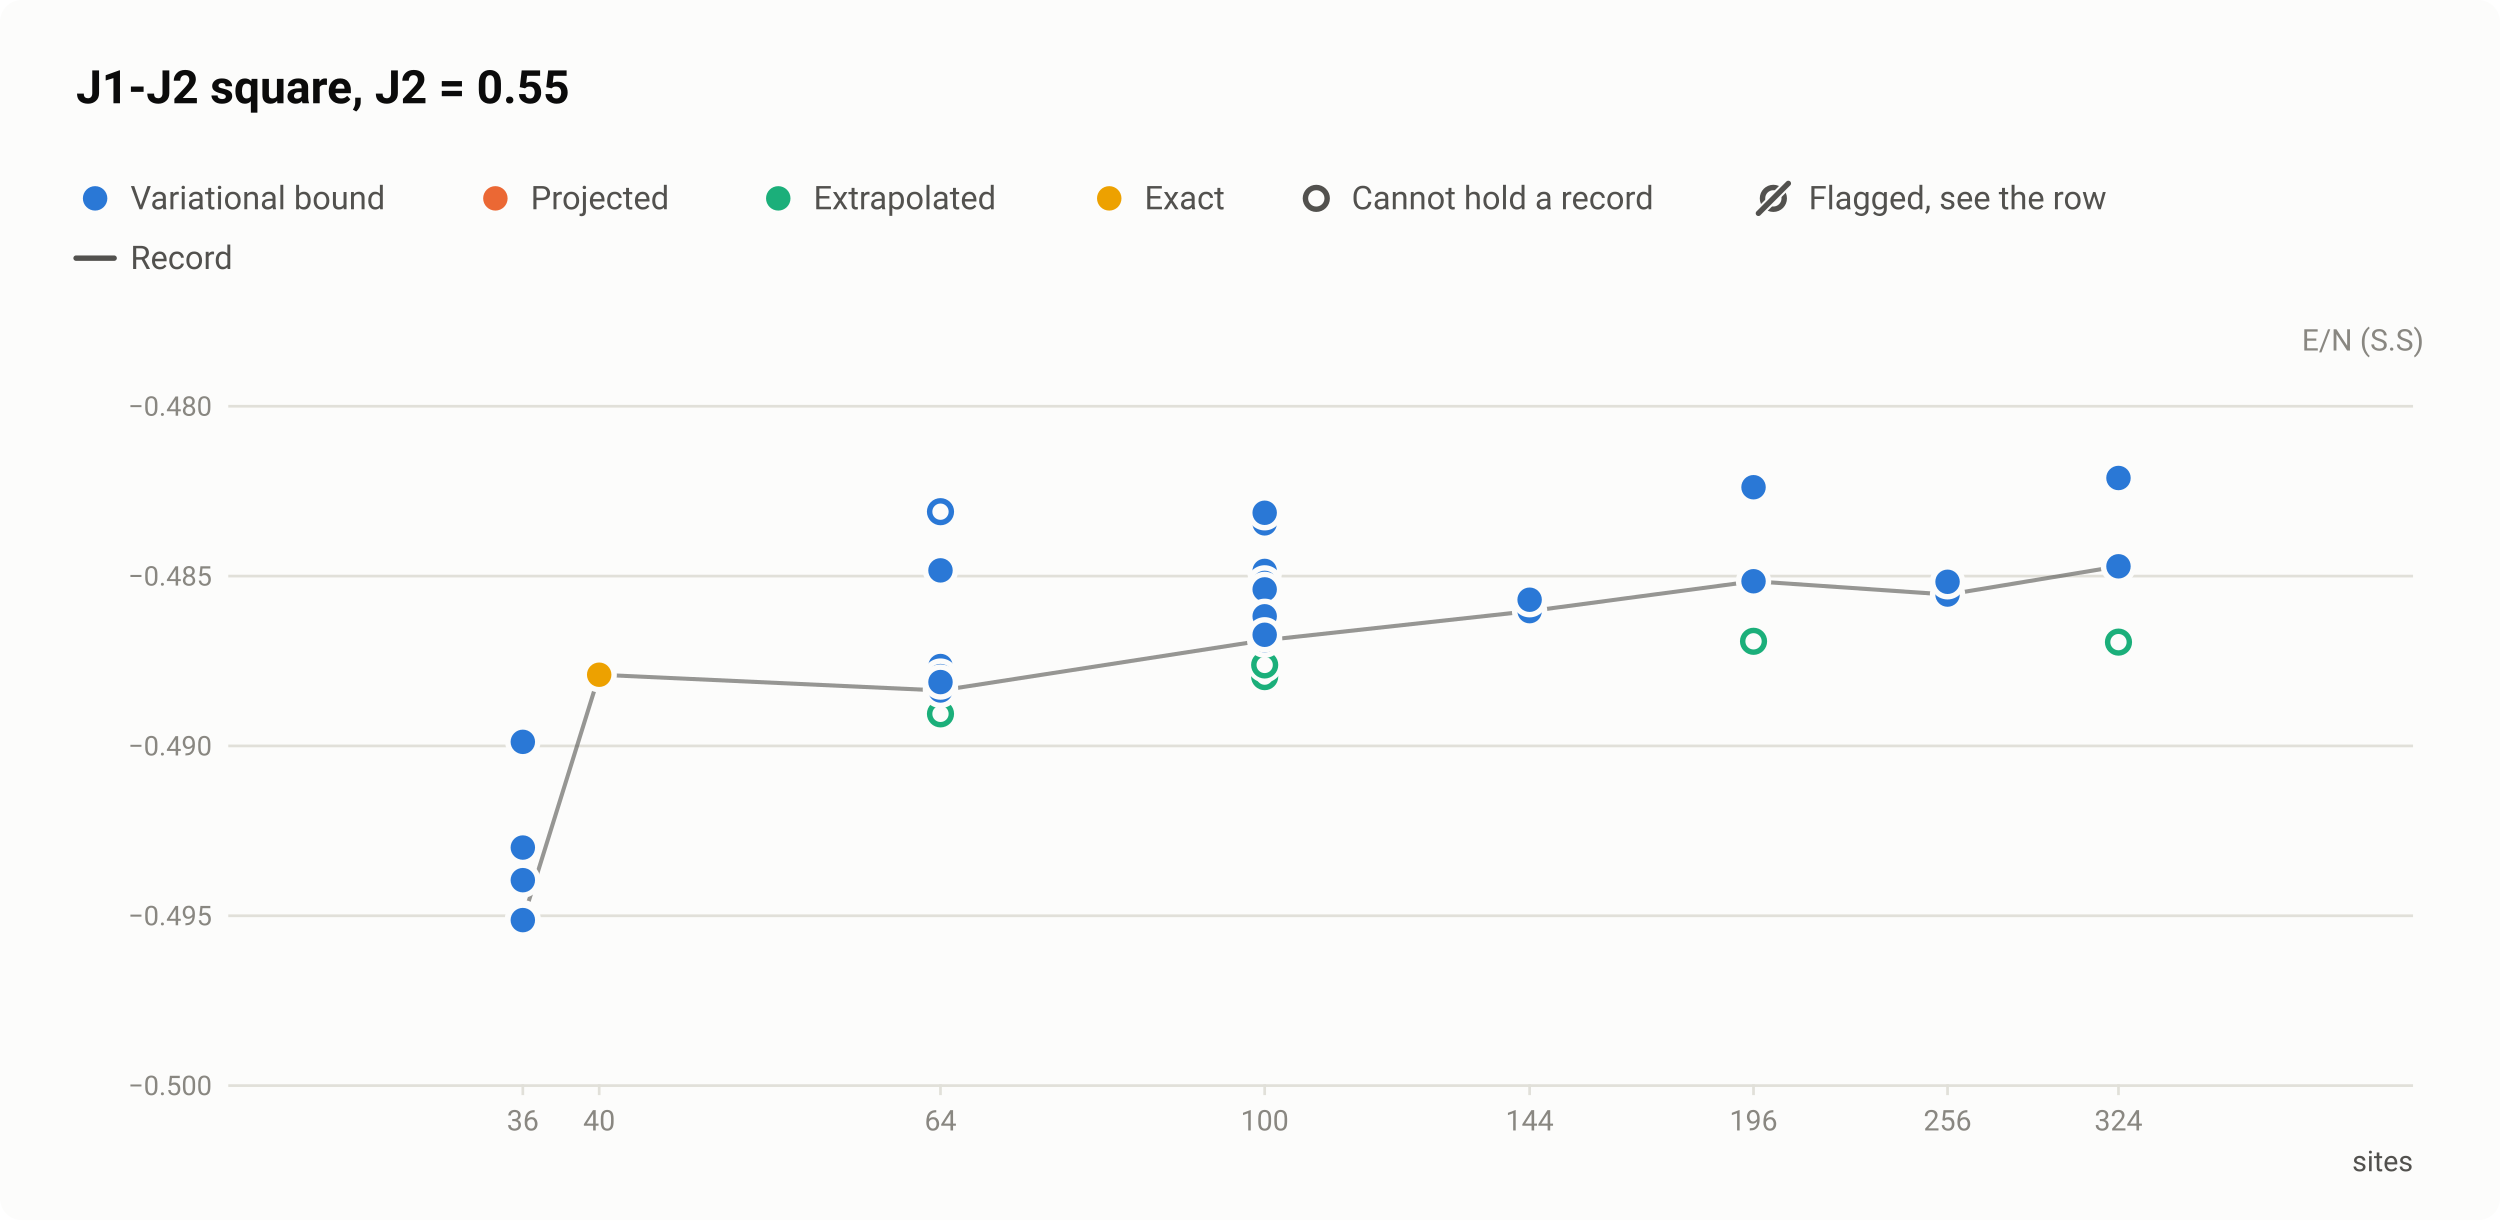
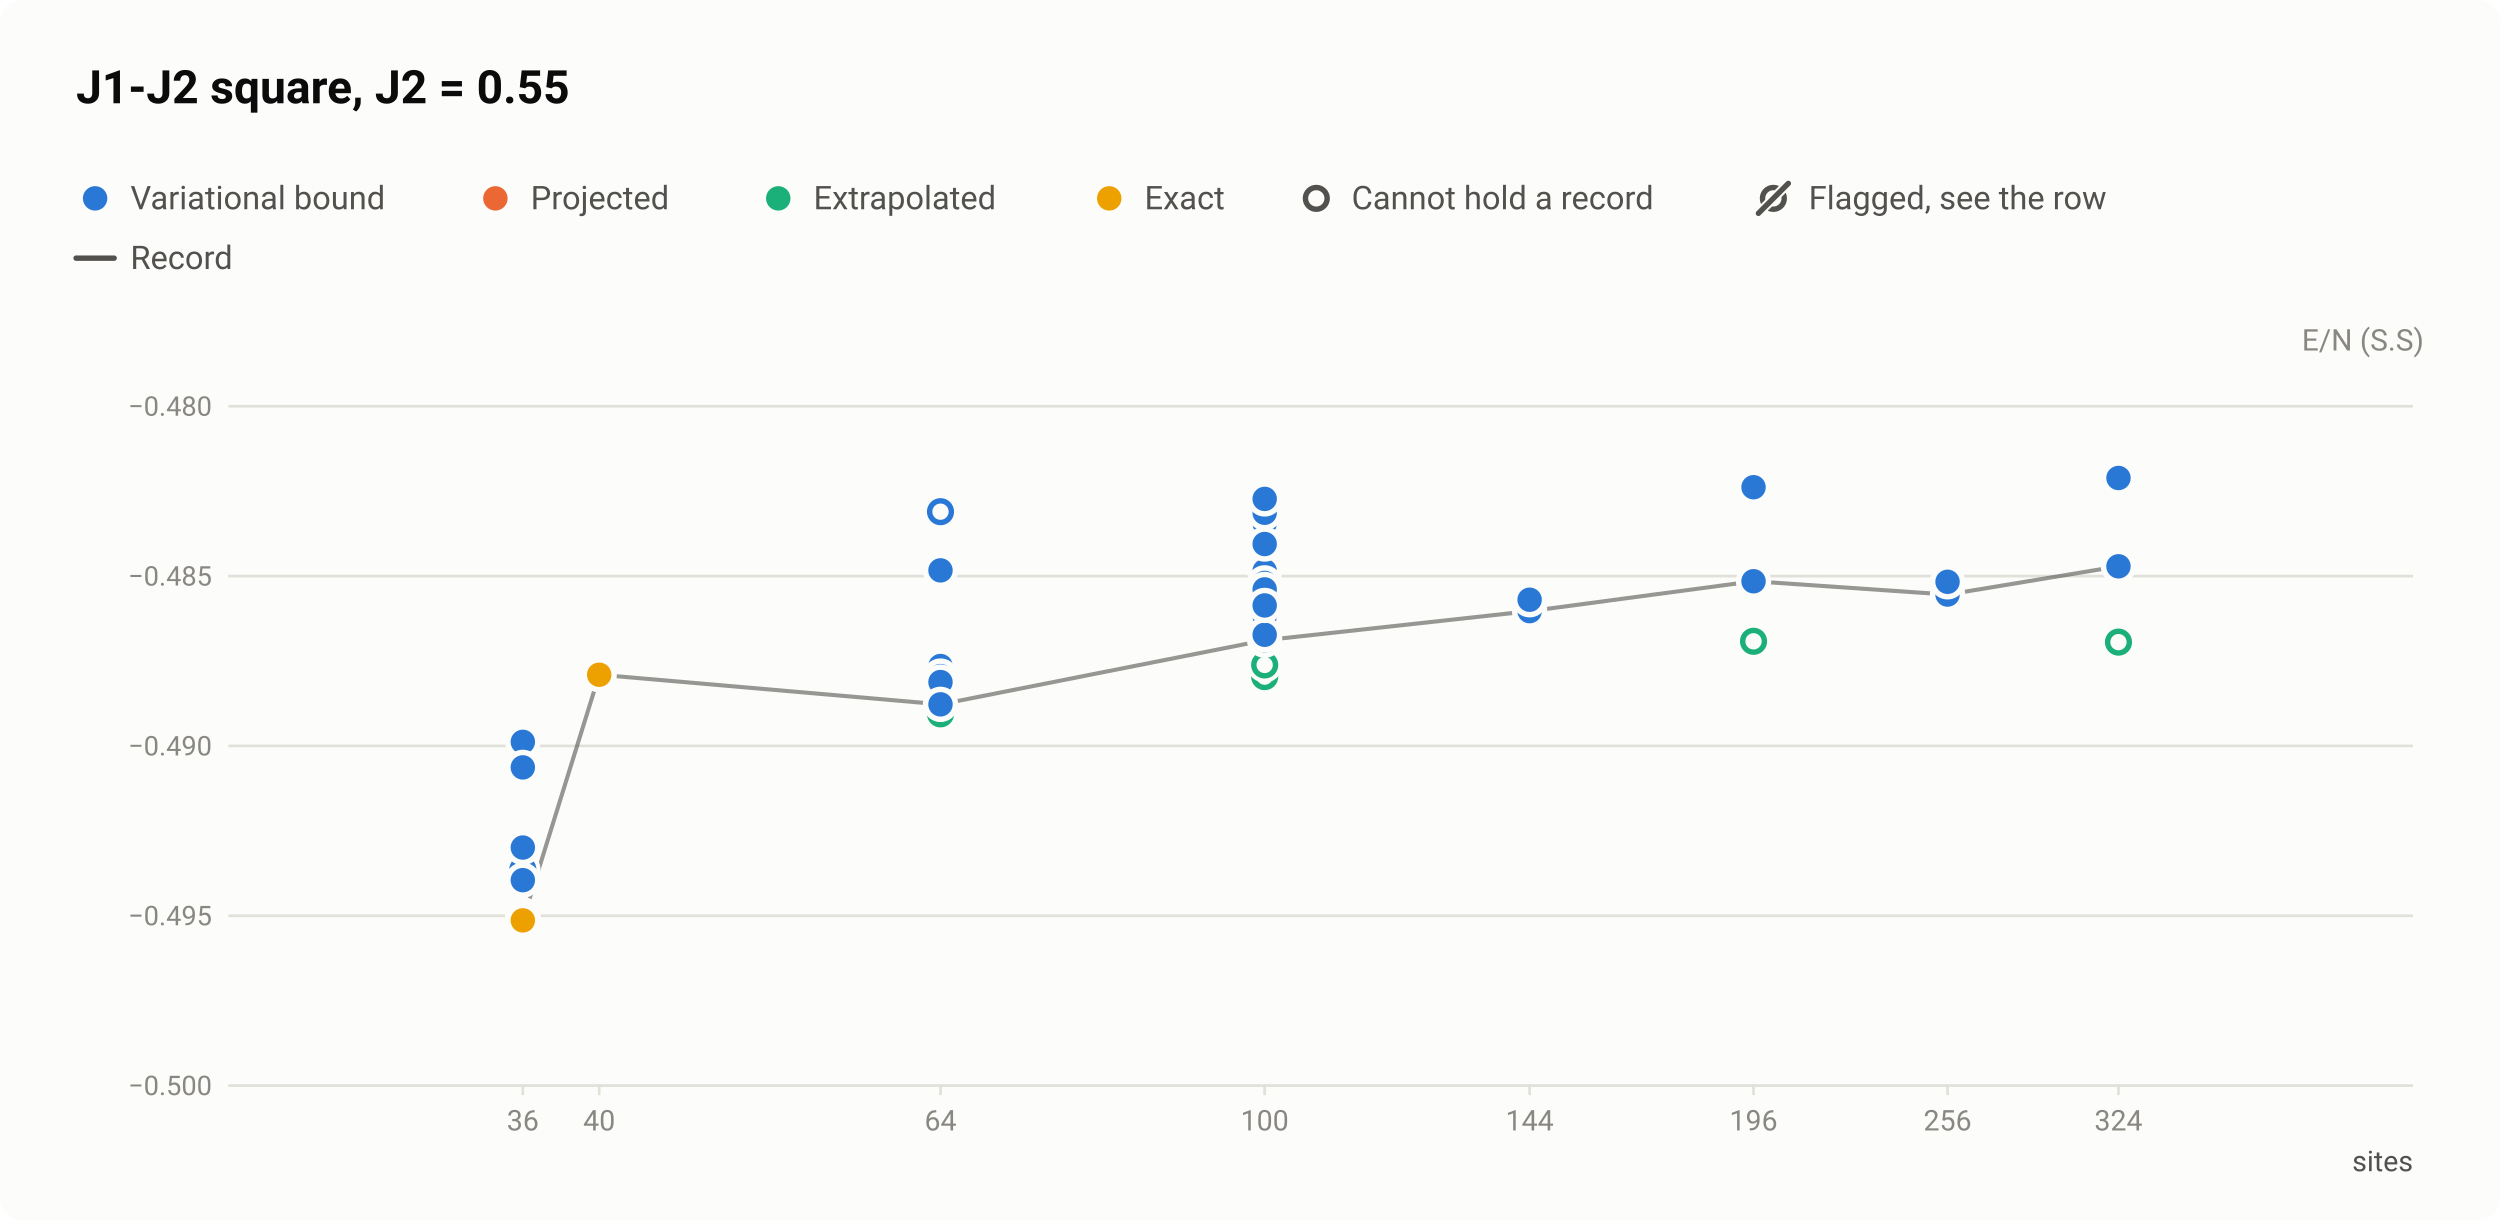
<svg xmlns="http://www.w3.org/2000/svg" width="920" height="449" viewBox="0 0 920 449" role="img" aria-labelledby="title desc">
  <style>text{font-family:system-ui,-apple-system,"Segoe UI",Roboto,"Helvetica Neue",Arial,sans-serif}</style>
  <rect width="920" height="449" rx="8" fill="#fcfcfb" />
  <text x="28" y="38" font-size="17" fill="#0b0b0b" font-weight="600">J1-J2 square, J2 = 0.55</text>
  <circle cx="35" cy="73" r="6.5" fill="#fcfcfb" />
  <circle cx="35" cy="73" r="4.5" fill="#2a78d6" />
  <text x="48" y="77" font-size="12" fill="#52514e">Variational bound</text>
  <circle cx="182.3" cy="73" r="6.5" fill="#fcfcfb" />
  <circle cx="182.3" cy="73" r="4.5" fill="#eb6834" />
  <text x="195.3" y="77" font-size="12" fill="#52514e">Projected</text>
  <circle cx="286.4" cy="73" r="6.5" fill="#fcfcfb" />
  <circle cx="286.4" cy="73" r="4.5" fill="#1baf7a" />
  <text x="299.4" y="77" font-size="12" fill="#52514e">Extrapolated</text>
  <circle cx="408.2" cy="73" r="6.5" fill="#fcfcfb" />
  <circle cx="408.2" cy="73" r="4.5" fill="#eda100" />
  <text x="421.2" y="77" font-size="12" fill="#52514e">Exact</text>
  <circle cx="484.4" cy="73" r="6.5" fill="#fcfcfb" />
  <circle cx="484.4" cy="73" r="4" fill="#fcfcfb" stroke="#52514e" stroke-width="2" />
  <text x="497.4" y="77" font-size="12" fill="#52514e">Cannot hold a record</text>
  <circle cx="652.6" cy="73" r="4" fill="none" stroke="#52514e" stroke-width="2" />
  <path d="M647.1 78.5L658.1 67.5" stroke="#fcfcfb" stroke-width="3.5" stroke-linecap="round" />
  <path d="M647.1 78.5L658.1 67.5" stroke="#52514e" stroke-width="2" stroke-linecap="round" />
  <text x="665.6" y="77" font-size="12" fill="#52514e">Flagged, see the row</text>
  <path d="M28 95H42" stroke="#52514e" stroke-width="2" stroke-linecap="round" />
  <text x="48" y="99" font-size="12" fill="#52514e">Record</text>
  <text x="892" y="129" font-size="11" fill="#898781" text-anchor="end">E/N (S.S)</text>
  <path d="M84 399.5H888" stroke="#e1e0d9" stroke-width="1" />
  <text x="78" y="403" font-size="10" fill="#898781" text-anchor="end" style="font-variant-numeric:tabular-nums">−0.500</text>
  <path d="M84 337H888" stroke="#e1e0d9" stroke-width="1" />
  <text x="78" y="340.5" font-size="10" fill="#898781" text-anchor="end" style="font-variant-numeric:tabular-nums">−0.495</text>
  <path d="M84 274.5H888" stroke="#e1e0d9" stroke-width="1" />
  <text x="78" y="278" font-size="10" fill="#898781" text-anchor="end" style="font-variant-numeric:tabular-nums">−0.490</text>
  <path d="M84 212H888" stroke="#e1e0d9" stroke-width="1" />
  <text x="78" y="215.5" font-size="10" fill="#898781" text-anchor="end" style="font-variant-numeric:tabular-nums">−0.485</text>
  <path d="M84 149.5H888" stroke="#e1e0d9" stroke-width="1" />
  <text x="78" y="153" font-size="10" fill="#898781" text-anchor="end" style="font-variant-numeric:tabular-nums">−0.480</text>
  <path d="M192.4 399v4" stroke="#e1e0d9" stroke-width="1" />
  <text x="192.4" y="416" font-size="10.5" fill="#898781" text-anchor="middle" style="font-variant-numeric:tabular-nums">36</text>
  <path d="M220.5 399v4" stroke="#e1e0d9" stroke-width="1" />
  <text x="220.5" y="416" font-size="10.5" fill="#898781" text-anchor="middle" style="font-variant-numeric:tabular-nums">40</text>
  <path d="M346.1 399v4" stroke="#e1e0d9" stroke-width="1" />
  <text x="346.1" y="416" font-size="10.5" fill="#898781" text-anchor="middle" style="font-variant-numeric:tabular-nums">64</text>
  <path d="M465.4 399v4" stroke="#e1e0d9" stroke-width="1" />
  <text x="465.4" y="416" font-size="10.5" fill="#898781" text-anchor="middle" style="font-variant-numeric:tabular-nums">100</text>
  <path d="M562.9 399v4" stroke="#e1e0d9" stroke-width="1" />
  <text x="562.9" y="416" font-size="10.5" fill="#898781" text-anchor="middle" style="font-variant-numeric:tabular-nums">144</text>
  <path d="M645.3 399v4" stroke="#e1e0d9" stroke-width="1" />
  <text x="645.3" y="416" font-size="10.5" fill="#898781" text-anchor="middle" style="font-variant-numeric:tabular-nums">196</text>
  <path d="M716.7 399v4" stroke="#e1e0d9" stroke-width="1" />
  <text x="716.7" y="416" font-size="10.5" fill="#898781" text-anchor="middle" style="font-variant-numeric:tabular-nums">256</text>
  <path d="M779.6 399v4" stroke="#e1e0d9" stroke-width="1" />
  <text x="779.6" y="416" font-size="10.5" fill="#898781" text-anchor="middle" style="font-variant-numeric:tabular-nums">324</text>
  <text x="888" y="431" font-size="10.5" fill="#52514e" text-anchor="end">sites</text>
-   <path d="M192.4 338.6L220.5 248.3L346.1 254.1L465.4 235.6L562.9 224.9L645.3 213.9L716.7 218.8L779.6 208.4" fill="none" stroke="#52514e" stroke-width="1.5" stroke-linejoin="round" opacity="0.6" />
+   <path d="M192.4 338.7L220.5 248.3L346.1 259.2L465.4 235.6L562.9 224.9L645.3 213.9L716.7 218.8L779.6 208.4" fill="none" stroke="#52514e" stroke-width="1.5" stroke-linejoin="round" opacity="0.6" />
  <a class="pt" href="/instances/#r-J1J2_square_36_P_0_55-1f4feeae">
    <circle cx="192.4" cy="338.8" r="6.5" fill="#fcfcfb" />
    <circle cx="192.4" cy="338.8" r="4" fill="#fcfcfb" stroke="#1baf7a" stroke-width="2" />
  </a>
  <a class="pt" href="/instances/#r-J1J2_square_36_P_0_55-411b1f69">
    <circle cx="192.4" cy="339.1" r="6.5" fill="#fcfcfb" />
    <circle cx="192.4" cy="339.1" r="4" fill="#fcfcfb" stroke="#1baf7a" stroke-width="2" />
  </a>
+   <a class="pt" href="/instances/#r-J1J2_square_36_P_0_55-efc35c71">
+     <circle cx="192.4" cy="320" r="6.5" fill="#fcfcfb" />
+     <circle cx="192.4" cy="320" r="4" fill="#fcfcfb" stroke="#2a78d6" stroke-width="2" />
+   </a>
  <a class="pt" href="/instances/#r-J1J2_square_64_P_0_55-7a0be9e5">
    <circle cx="346.1" cy="260.7" r="6.5" fill="#fcfcfb" />
    <circle cx="346.1" cy="260.7" r="4" fill="#fcfcfb" stroke="#1baf7a" stroke-width="2" />
  </a>
  <a class="pt" href="/instances/#r-J1J2_square_64_P_0_55-6727f03d">
    <circle cx="346.1" cy="262.7" r="6.5" fill="#fcfcfb" />
    <circle cx="346.1" cy="262.7" r="4" fill="#fcfcfb" stroke="#1baf7a" stroke-width="2" />
  </a>
  <a class="pt" href="/instances/#r-J1J2_square_64_P_0_55-5ae57683">
    <circle cx="346.1" cy="188.3" r="6.5" fill="#fcfcfb" />
    <circle cx="346.1" cy="188.3" r="4" fill="#fcfcfb" stroke="#2a78d6" stroke-width="2" />
  </a>
  <a class="pt" href="/instances/#r-J1J2_square_64_P_0_55-def257bb">
    <circle cx="346.1" cy="246.6" r="6.5" fill="#fcfcfb" />
    <circle cx="346.1" cy="246.6" r="4" fill="#fcfcfb" stroke="#2a78d6" stroke-width="2" />
  </a>
  <a class="pt" href="/instances/#r-J1J2_square_100_P_0_55-02445118">
    <circle cx="465.4" cy="249" r="6.5" fill="#fcfcfb" />
    <circle cx="465.4" cy="249" r="4" fill="#fcfcfb" stroke="#1baf7a" stroke-width="2" />
  </a>
  <a class="pt" href="/instances/#r-J1J2_square_100_P_0_55-1e9b2f67">
    <circle cx="465.4" cy="244.7" r="6.5" fill="#fcfcfb" />
    <circle cx="465.4" cy="244.7" r="4" fill="#fcfcfb" stroke="#1baf7a" stroke-width="2" />
  </a>
+   <a class="pt" href="/instances/#r-J1J2_square_100_P_0_55-50d6cfe4">
+     <circle cx="465.4" cy="221" r="6.5" fill="#fcfcfb" />
+     <circle cx="465.4" cy="221" r="4" fill="#fcfcfb" stroke="#2a78d6" stroke-width="2" />
+   </a>
  <a class="pt" href="/instances/#r-J1J2_square_196_P_0_55-eef1b5e2">
    <circle cx="645.3" cy="236" r="6.5" fill="#fcfcfb" />
    <circle cx="645.3" cy="236" r="4" fill="#fcfcfb" stroke="#1baf7a" stroke-width="2" />
  </a>
  <a class="pt" href="/instances/#r-J1J2_square_324_P_0_55-ab657d87">
    <circle cx="779.6" cy="236.3" r="6.5" fill="#fcfcfb" />
    <circle cx="779.6" cy="236.3" r="4" fill="#fcfcfb" stroke="#1baf7a" stroke-width="2" />
  </a>
  <a class="pt" href="/instances/#r-J1J2_square_36_P_0_55-e0de16f4">
    <circle cx="192.4" cy="337.7" r="6.5" fill="#fcfcfb" />
    <circle cx="192.4" cy="337.7" r="4.5" fill="#2a78d6" />
  </a>
  <a class="pt" href="/instances/#r-J1J2_square_36_P_0_55-7f31354d">
    <circle cx="192.4" cy="338.4" r="6.5" fill="#fcfcfb" />
    <circle cx="192.4" cy="338.4" r="4.5" fill="#2a78d6" />
  </a>
  <a class="pt" href="/instances/#r-J1J2_square_36_P_0_55-6dea0bf6">
    <circle cx="192.4" cy="338.6" r="6.5" fill="#fcfcfb" />
    <circle cx="192.4" cy="338.6" r="4.5" fill="#2a78d6" />
  </a>
  <a class="pt" href="/instances/#r-J1J2_square_36_P_0_55-77884a68">
    <circle cx="192.4" cy="273" r="6.5" fill="#fcfcfb" />
    <circle cx="192.4" cy="273" r="4.5" fill="#2a78d6" />
  </a>
  <a class="pt" href="/instances/#r-J1J2_square_36_P_0_55-111cd36b">
    <circle cx="192.4" cy="311.9" r="6.5" fill="#fcfcfb" />
    <circle cx="192.4" cy="311.9" r="4.5" fill="#2a78d6" />
  </a>
  <a class="pt" href="/instances/#r-J1J2_square_36_P_0_55-e6c42790">
    <circle cx="192.4" cy="323.9" r="6.5" fill="#fcfcfb" />
    <circle cx="192.4" cy="323.9" r="4.5" fill="#2a78d6" />
  </a>
+   <a class="pt" href="/instances/#r-J1J2_square_36_P_0_55-26d52c83">
+     <circle cx="192.4" cy="282.4" r="6.5" fill="#fcfcfb" />
+     <circle cx="192.4" cy="282.4" r="4.5" fill="#2a78d6" />
+   </a>
+   <a class="pt" href="/instances/#r-J1J2_square_36_P_0_55-0a933723">
+     <circle cx="192.4" cy="336.6" r="6.5" fill="#fcfcfb" />
+     <circle cx="192.4" cy="336.6" r="4.5" fill="#2a78d6" />
+   </a>
+   <a class="pt" href="/instances/#r-J1J2_square_36_P_0_55-61495dab">
+     <circle cx="192.4" cy="338" r="6.5" fill="#fcfcfb" />
+     <circle cx="192.4" cy="338" r="4.5" fill="#2a78d6" />
+   </a>
+   <a class="pt" href="/instances/#r-J1J2_square_36_P_0_55-a35704be">
+     <circle cx="192.4" cy="338.3" r="6.5" fill="#fcfcfb" />
+     <circle cx="192.4" cy="338.3" r="4.5" fill="#2a78d6" />
+   </a>
+   <a class="pt" href="/instances/#r-J1J2_square_36_P_0_55-d44be9d6">
+     <circle cx="192.4" cy="337.4" r="6.5" fill="#fcfcfb" />
+     <circle cx="192.4" cy="337.4" r="4.5" fill="#2a78d6" />
+   </a>
  <a class="pt" href="/instances/#r-J1J2_square_64_P_0_55-336a6b64">
    <circle cx="346.1" cy="253.4" r="6.5" fill="#fcfcfb" />
    <circle cx="346.1" cy="253.4" r="4.5" fill="#2a78d6" />
  </a>
  <a class="pt" href="/instances/#r-J1J2_square_64_P_0_55-dd5a2a5c">
    <circle cx="346.1" cy="209.9" r="6.5" fill="#fcfcfb" />
    <circle cx="346.1" cy="209.9" r="4.5" fill="#2a78d6" />
  </a>
  <a class="pt" href="/instances/#r-J1J2_square_64_P_0_55-83bb8101">
    <circle cx="346.1" cy="246.1" r="6.5" fill="#fcfcfb" />
    <circle cx="346.1" cy="246.1" r="4.5" fill="#2a78d6" />
  </a>
  <a class="pt" href="/instances/#r-J1J2_square_64_P_0_55-aef9c6ce">
    <circle cx="346.1" cy="254.1" r="6.5" fill="#fcfcfb" />
    <circle cx="346.1" cy="254.1" r="4.5" fill="#2a78d6" />
  </a>
  <a class="pt" href="/instances/#r-J1J2_square_64_P_0_55-18ac3732">
    <circle cx="346.1" cy="245.1" r="6.5" fill="#fcfcfb" />
    <circle cx="346.1" cy="245.1" r="4.5" fill="#2a78d6" />
  </a>
  <a class="pt" href="/instances/#r-J1J2_square_64_P_0_55-de6563bc">
    <circle cx="346.1" cy="248.8" r="6.5" fill="#fcfcfb" />
    <circle cx="346.1" cy="248.8" r="4.5" fill="#2a78d6" />
  </a>
  <a class="pt" href="/instances/#r-J1J2_square_64_P_0_55-4fed80e2">
    <circle cx="346.1" cy="251" r="6.5" fill="#fcfcfb" />
    <circle cx="346.1" cy="251" r="4.5" fill="#2a78d6" />
  </a>
+   <a class="pt" href="/instances/#r-J1J2_square_64_P_0_55-39b6e239">
+     <circle cx="346.1" cy="259.2" r="6.5" fill="#fcfcfb" />
+     <circle cx="346.1" cy="259.2" r="4.5" fill="#2a78d6" />
+   </a>
  <a class="pt" href="/instances/#r-J1J2_square_100_P_0_55-0087558b">
    <circle cx="465.4" cy="210.1" r="6.5" fill="#fcfcfb" />
    <circle cx="465.4" cy="210.1" r="4.5" fill="#2a78d6" />
  </a>
  <a class="pt" href="/instances/#r-J1J2_square_100_P_0_55-1f550ca9">
    <circle cx="465.4" cy="214.5" r="6.5" fill="#fcfcfb" />
    <circle cx="465.4" cy="214.5" r="4.5" fill="#2a78d6" />
  </a>
  <a class="pt" href="/instances/#r-J1J2_square_100_P_0_55-2d527c88">
    <circle cx="465.4" cy="216.9" r="6.5" fill="#fcfcfb" />
    <circle cx="465.4" cy="216.9" r="4.5" fill="#2a78d6" />
  </a>
  <a class="pt" href="/instances/#r-J1J2_square_100_P_0_55-dadd18f5">
    <circle cx="465.4" cy="190.9" r="6.5" fill="#fcfcfb" />
    <circle cx="465.4" cy="190.9" r="4.5" fill="#2a78d6" />
  </a>
  <a class="pt" href="/instances/#r-J1J2_square_100_P_0_55-8985b8bb">
    <circle cx="465.4" cy="226.8" r="6.5" fill="#fcfcfb" />
    <circle cx="465.4" cy="226.8" r="4.5" fill="#2a78d6" />
  </a>
  <a class="pt" href="/instances/#r-J1J2_square_100_P_0_55-3f15b019">
    <circle cx="465.4" cy="235.6" r="6.5" fill="#fcfcfb" />
    <circle cx="465.4" cy="235.6" r="4.5" fill="#2a78d6" />
  </a>
  <a class="pt" href="/instances/#r-J1J2_square_100_P_0_55-9798d654">
    <circle cx="465.4" cy="233.6" r="6.5" fill="#fcfcfb" />
    <circle cx="465.4" cy="233.6" r="4.5" fill="#2a78d6" />
  </a>
  <a class="pt" href="/instances/#r-J1J2_square_100_P_0_55-974406c9">
    <circle cx="465.4" cy="192.6" r="6.5" fill="#fcfcfb" />
    <circle cx="465.4" cy="192.6" r="4.5" fill="#2a78d6" />
  </a>
  <a class="pt" href="/instances/#r-J1J2_square_100_P_0_55-13e5ee43">
    <circle cx="465.4" cy="188.7" r="6.5" fill="#fcfcfb" />
    <circle cx="465.4" cy="188.7" r="4.5" fill="#2a78d6" />
  </a>
+   <a class="pt" href="/instances/#r-J1J2_square_100_P_0_55-466ab81b">
+     <circle cx="465.4" cy="183.6" r="6.5" fill="#fcfcfb" />
+     <circle cx="465.4" cy="183.6" r="4.5" fill="#2a78d6" />
+   </a>
+   <a class="pt" href="/instances/#r-J1J2_square_100_P_0_55-50d176f1">
+     <circle cx="465.4" cy="200.2" r="6.5" fill="#fcfcfb" />
+     <circle cx="465.4" cy="200.2" r="4.5" fill="#2a78d6" />
+   </a>
+   <a class="pt" href="/instances/#r-J1J2_square_100_P_0_55-4eefa238">
+     <circle cx="465.4" cy="222.8" r="6.5" fill="#fcfcfb" />
+     <circle cx="465.4" cy="222.8" r="4.5" fill="#2a78d6" />
+   </a>
  <a class="pt" href="/instances/#r-J1J2_square_144_P_0_55-9071dca8">
    <circle cx="562.9" cy="224.9" r="6.5" fill="#fcfcfb" />
    <circle cx="562.9" cy="224.9" r="4.5" fill="#2a78d6" />
  </a>
  <a class="pt" href="/instances/#r-J1J2_square_144_P_0_55-b3cb736a">
    <circle cx="562.9" cy="220.7" r="6.5" fill="#fcfcfb" />
    <circle cx="562.9" cy="220.7" r="4.5" fill="#2a78d6" />
  </a>
  <a class="pt" href="/instances/#r-J1J2_square_196_P_0_55-2f028efa">
    <circle cx="645.3" cy="179.3" r="6.5" fill="#fcfcfb" />
    <circle cx="645.3" cy="179.3" r="4.5" fill="#2a78d6" />
  </a>
  <a class="pt" href="/instances/#r-J1J2_square_196_P_0_55-5b04be6e">
    <circle cx="645.3" cy="213.9" r="6.5" fill="#fcfcfb" />
    <circle cx="645.3" cy="213.9" r="4.5" fill="#2a78d6" />
  </a>
  <a class="pt" href="/instances/#r-J1J2_square_256_P_0_55-cdb610c9">
    <circle cx="716.7" cy="218.8" r="6.5" fill="#fcfcfb" />
    <circle cx="716.7" cy="218.8" r="4.5" fill="#2a78d6" />
  </a>
  <a class="pt" href="/instances/#r-J1J2_square_256_P_0_55-2f174594">
    <circle cx="716.7" cy="214.1" r="6.5" fill="#fcfcfb" />
    <circle cx="716.7" cy="214.1" r="4.5" fill="#2a78d6" />
  </a>
  <a class="pt" href="/instances/#r-J1J2_square_324_P_0_55-163f75e4">
    <circle cx="779.6" cy="175.9" r="6.5" fill="#fcfcfb" />
    <circle cx="779.6" cy="175.9" r="4.5" fill="#2a78d6" />
  </a>
  <a class="pt" href="/instances/#r-J1J2_square_324_P_0_55-d27f3388">
    <circle cx="779.6" cy="208.4" r="6.5" fill="#fcfcfb" />
    <circle cx="779.6" cy="208.4" r="4.5" fill="#2a78d6" />
  </a>
+   <a class="pt" href="/instances/#r-J1J2_square_36_P_0_55-e743ca80">
+     <circle cx="192.4" cy="338.7" r="6.5" fill="#fcfcfb" />
+     <circle cx="192.4" cy="338.7" r="4.5" fill="#eda100" />
+   </a>
  <a class="pt" href="/instances/#r-J1J2_square_40_P_0_55-0dfd5f8c">
    <circle cx="220.5" cy="248.3" r="6.5" fill="#fcfcfb" />
    <circle cx="220.5" cy="248.3" r="4.5" fill="#eda100" />
  </a>
</svg>
